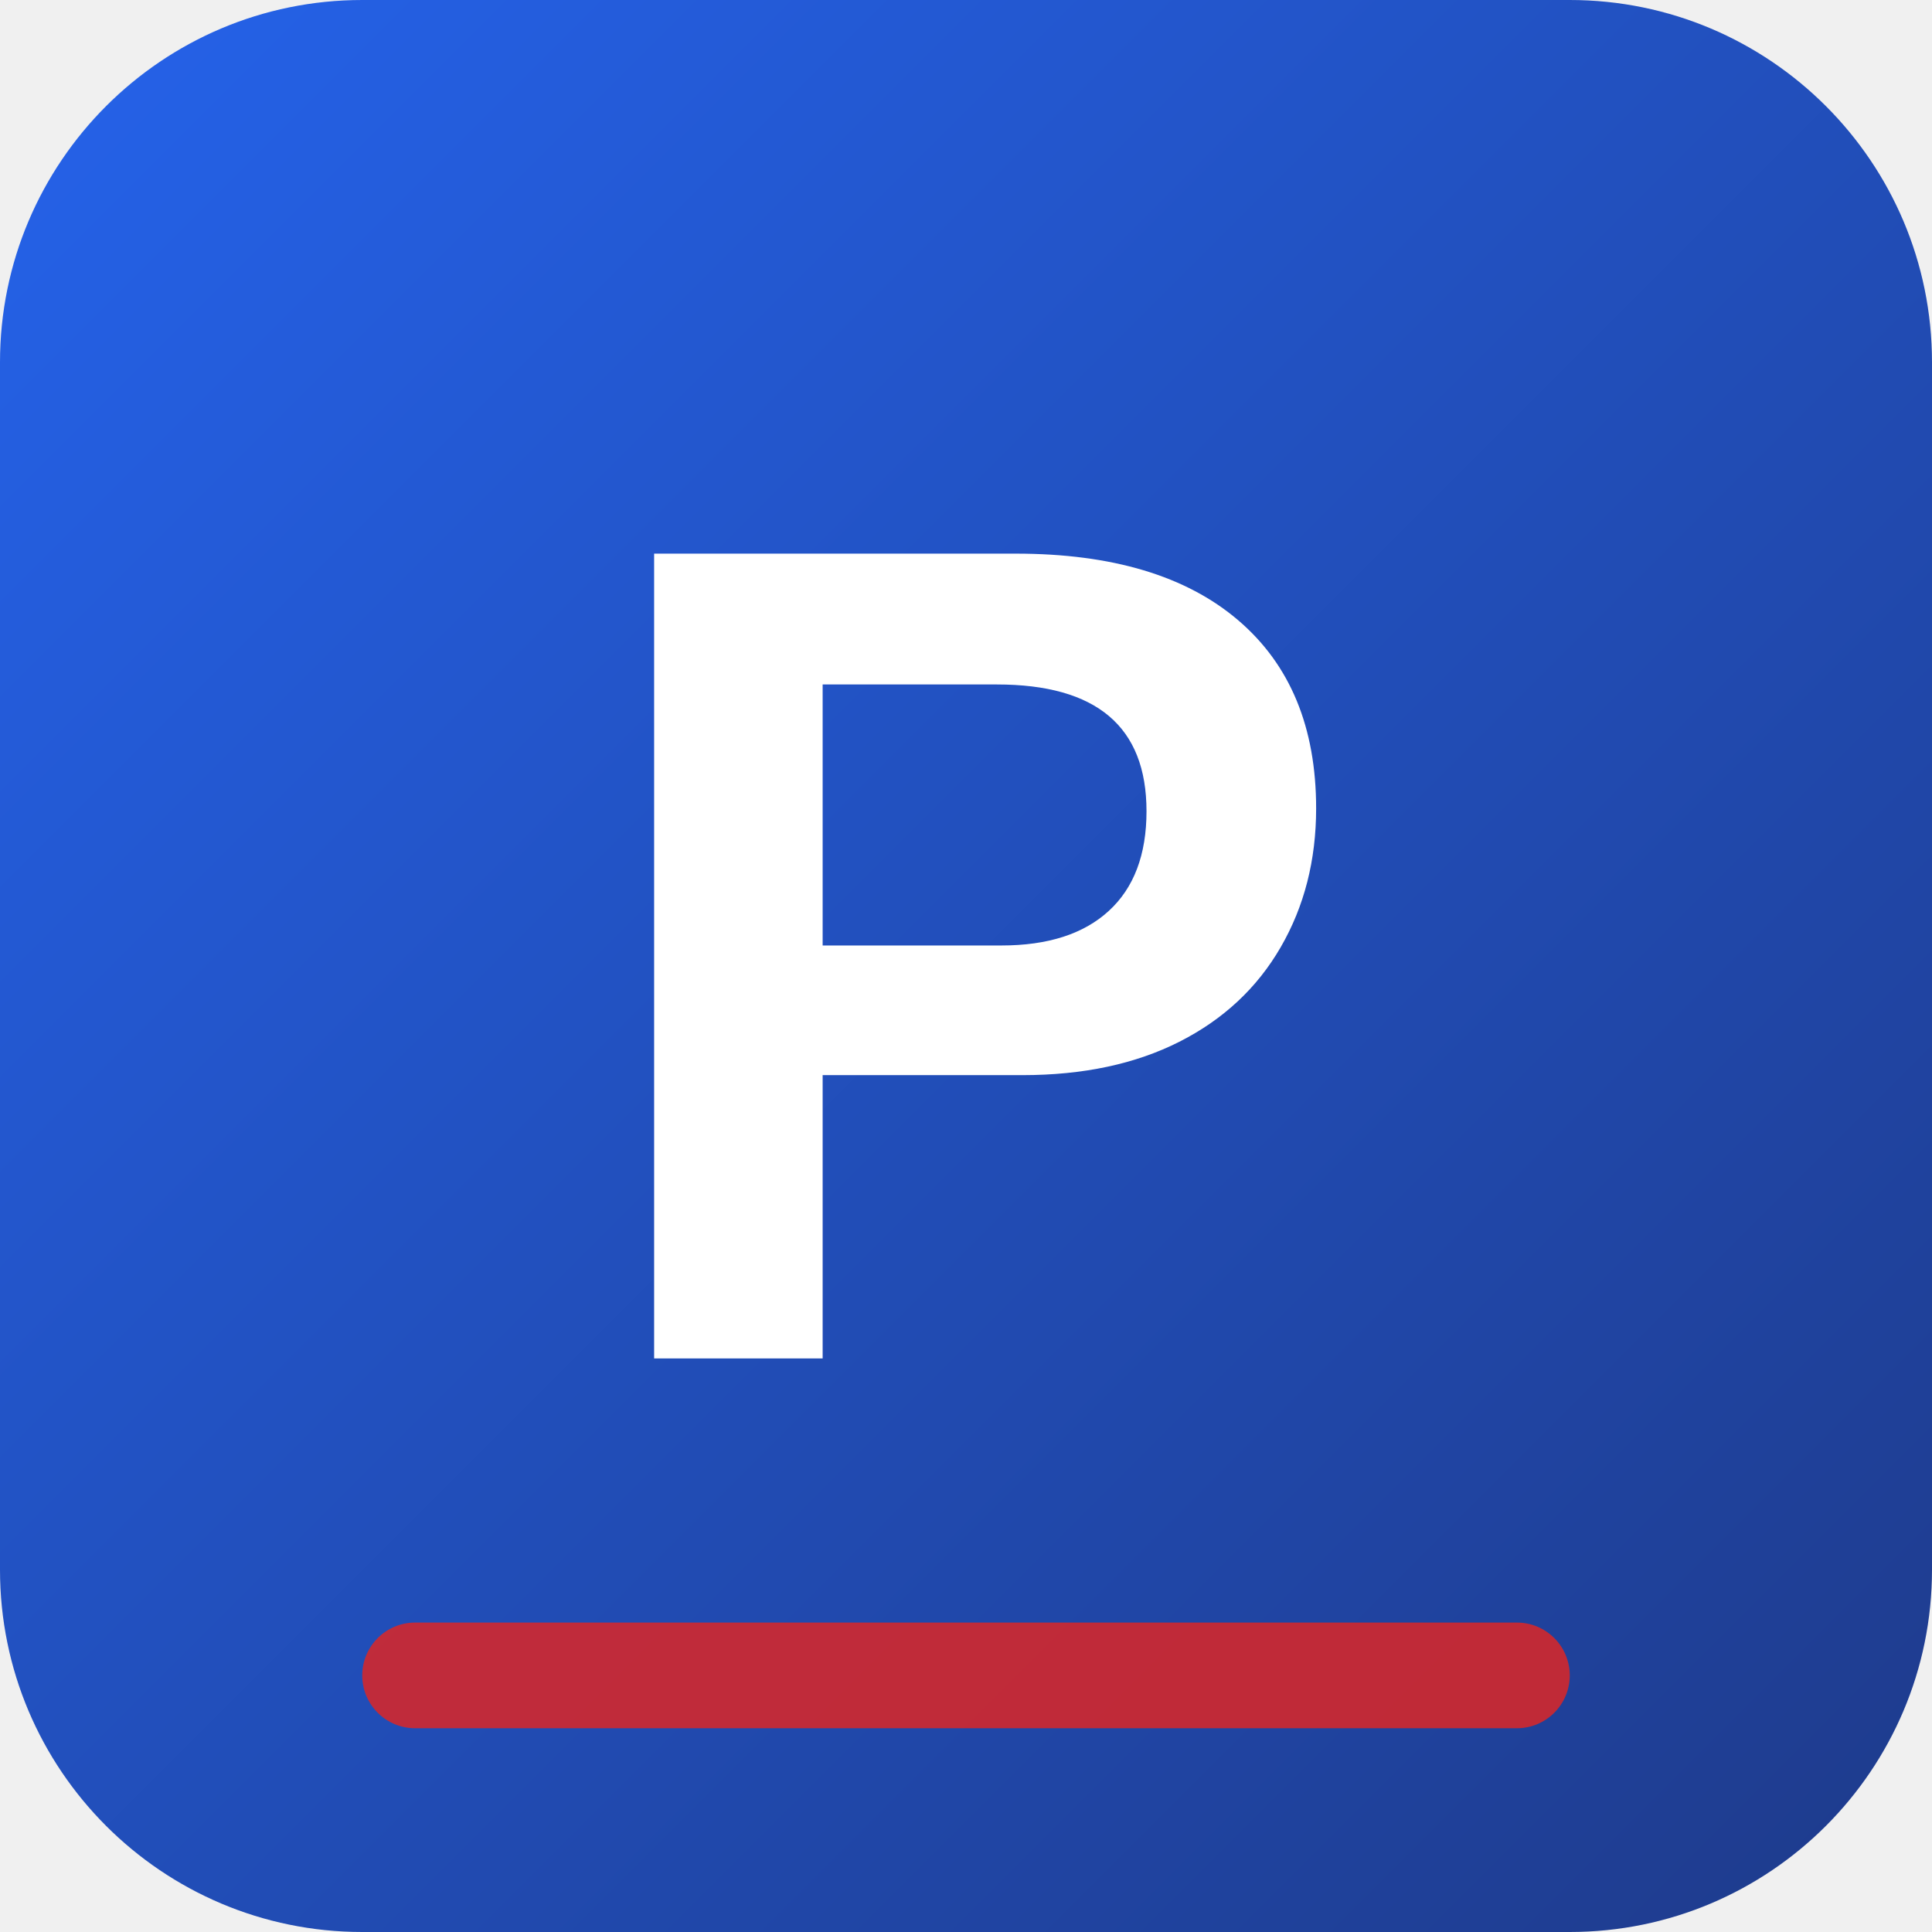
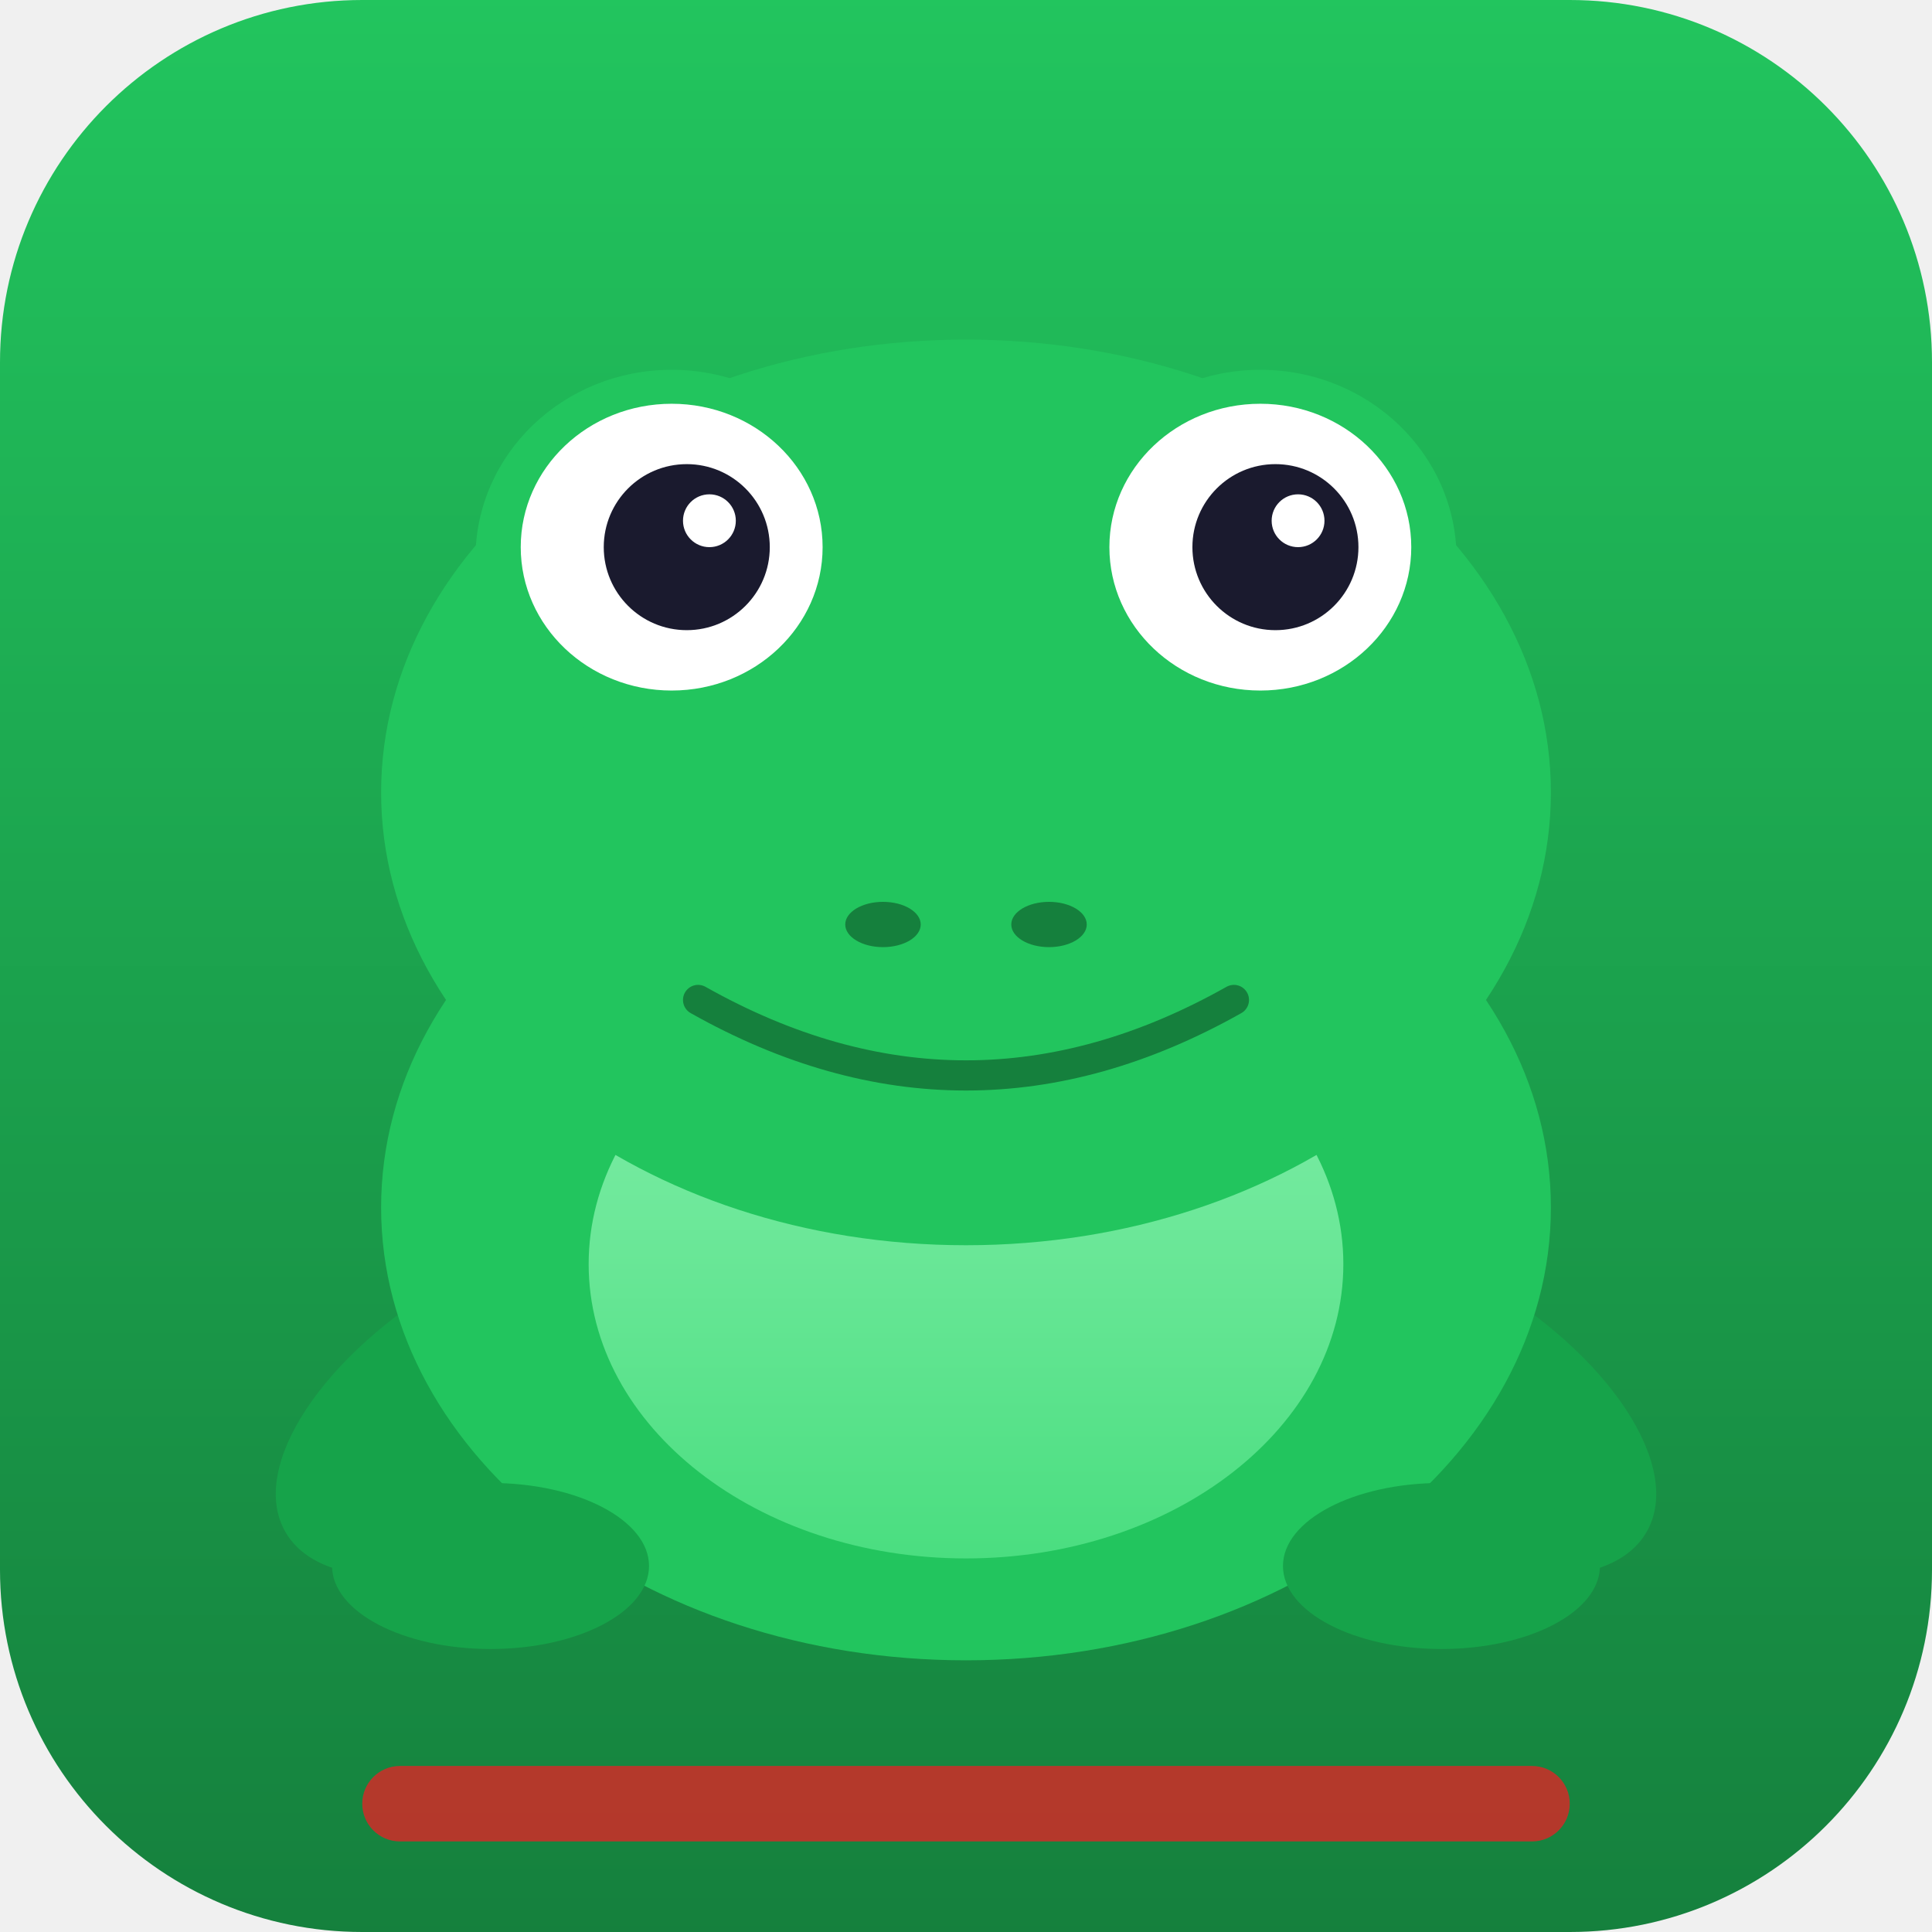
<svg xmlns="http://www.w3.org/2000/svg" viewBox="0 0 512 512">
  <defs>
-     <linearGradient id="bg" x1="0" y1="0" x2="1" y2="1">
-       <stop offset="0%" stop-color="#2563eb" />
-       <stop offset="100%" stop-color="#1e3a8a" />
+     <linearGradient id="bg" x1="0" y1="0" x2="0" y2="1">
+       <stop offset="0%" stop-color="#22c55e" />
+       <stop offset="100%" stop-color="#15803d" />
+     </linearGradient>
+     <linearGradient id="belly" x1="0" y1="0" x2="0" y2="1">
+       <stop offset="0%" stop-color="#86efac" />
+       <stop offset="100%" stop-color="#4ade80" />
    </linearGradient>
  </defs>
  <rect width="512" height="512" rx="96" fill="url(#bg)" />
-   <text x="256" y="360" text-anchor="middle" font-family="Arial Black, Arial, sans-serif" font-size="310" font-weight="900" fill="white" letter-spacing="-10">P</text>
-   <rect x="96" y="430" width="320" height="28" rx="14" fill="#dc2626" opacity="0.85" />
+   <ellipse cx="138" cy="370" rx="72" ry="36" fill="#16a34a" transform="rotate(-30 138 370)" />
+   <ellipse cx="374" cy="370" rx="72" ry="36" fill="#16a34a" transform="rotate(30 374 370)" />
+   <ellipse cx="256" cy="320" rx="155" ry="120" fill="#22c55e" />
+   <ellipse cx="256" cy="335" rx="100" ry="78" fill="url(#belly)" />
+   <ellipse cx="256" cy="210" rx="155" ry="120" fill="#22c55e" />
+   <ellipse cx="178" cy="148" rx="52" ry="50" fill="#22c55e" />
+   <ellipse cx="334" cy="148" rx="52" ry="50" fill="#22c55e" />
+   <ellipse cx="178" cy="145" rx="40" ry="38" fill="white" />
+   <ellipse cx="334" cy="145" rx="40" ry="38" fill="white" />
+   <circle cx="182" cy="145" r="22" fill="#1a1a2e" />
+   <circle cx="338" cy="145" r="22" fill="#1a1a2e" />
+   <circle cx="188" cy="138" r="7" fill="white" />
+   <circle cx="344" cy="138" r="7" fill="white" />
+   <path d="M 185 265 Q 256 305 327 265" stroke="#15803d" stroke-width="8" fill="none" stroke-linecap="round" />
+   <ellipse cx="234" cy="245" rx="10" ry="6" fill="#15803d" />
+   <ellipse cx="278" cy="245" rx="10" ry="6" fill="#15803d" />
+   <ellipse cx="130" cy="415" rx="42" ry="22" fill="#16a34a" />
+   <ellipse cx="382" cy="415" rx="42" ry="22" fill="#16a34a" />
+   <rect x="96" y="468" width="320" height="20" rx="10" fill="#dc2626" opacity="0.8" />
</svg>
